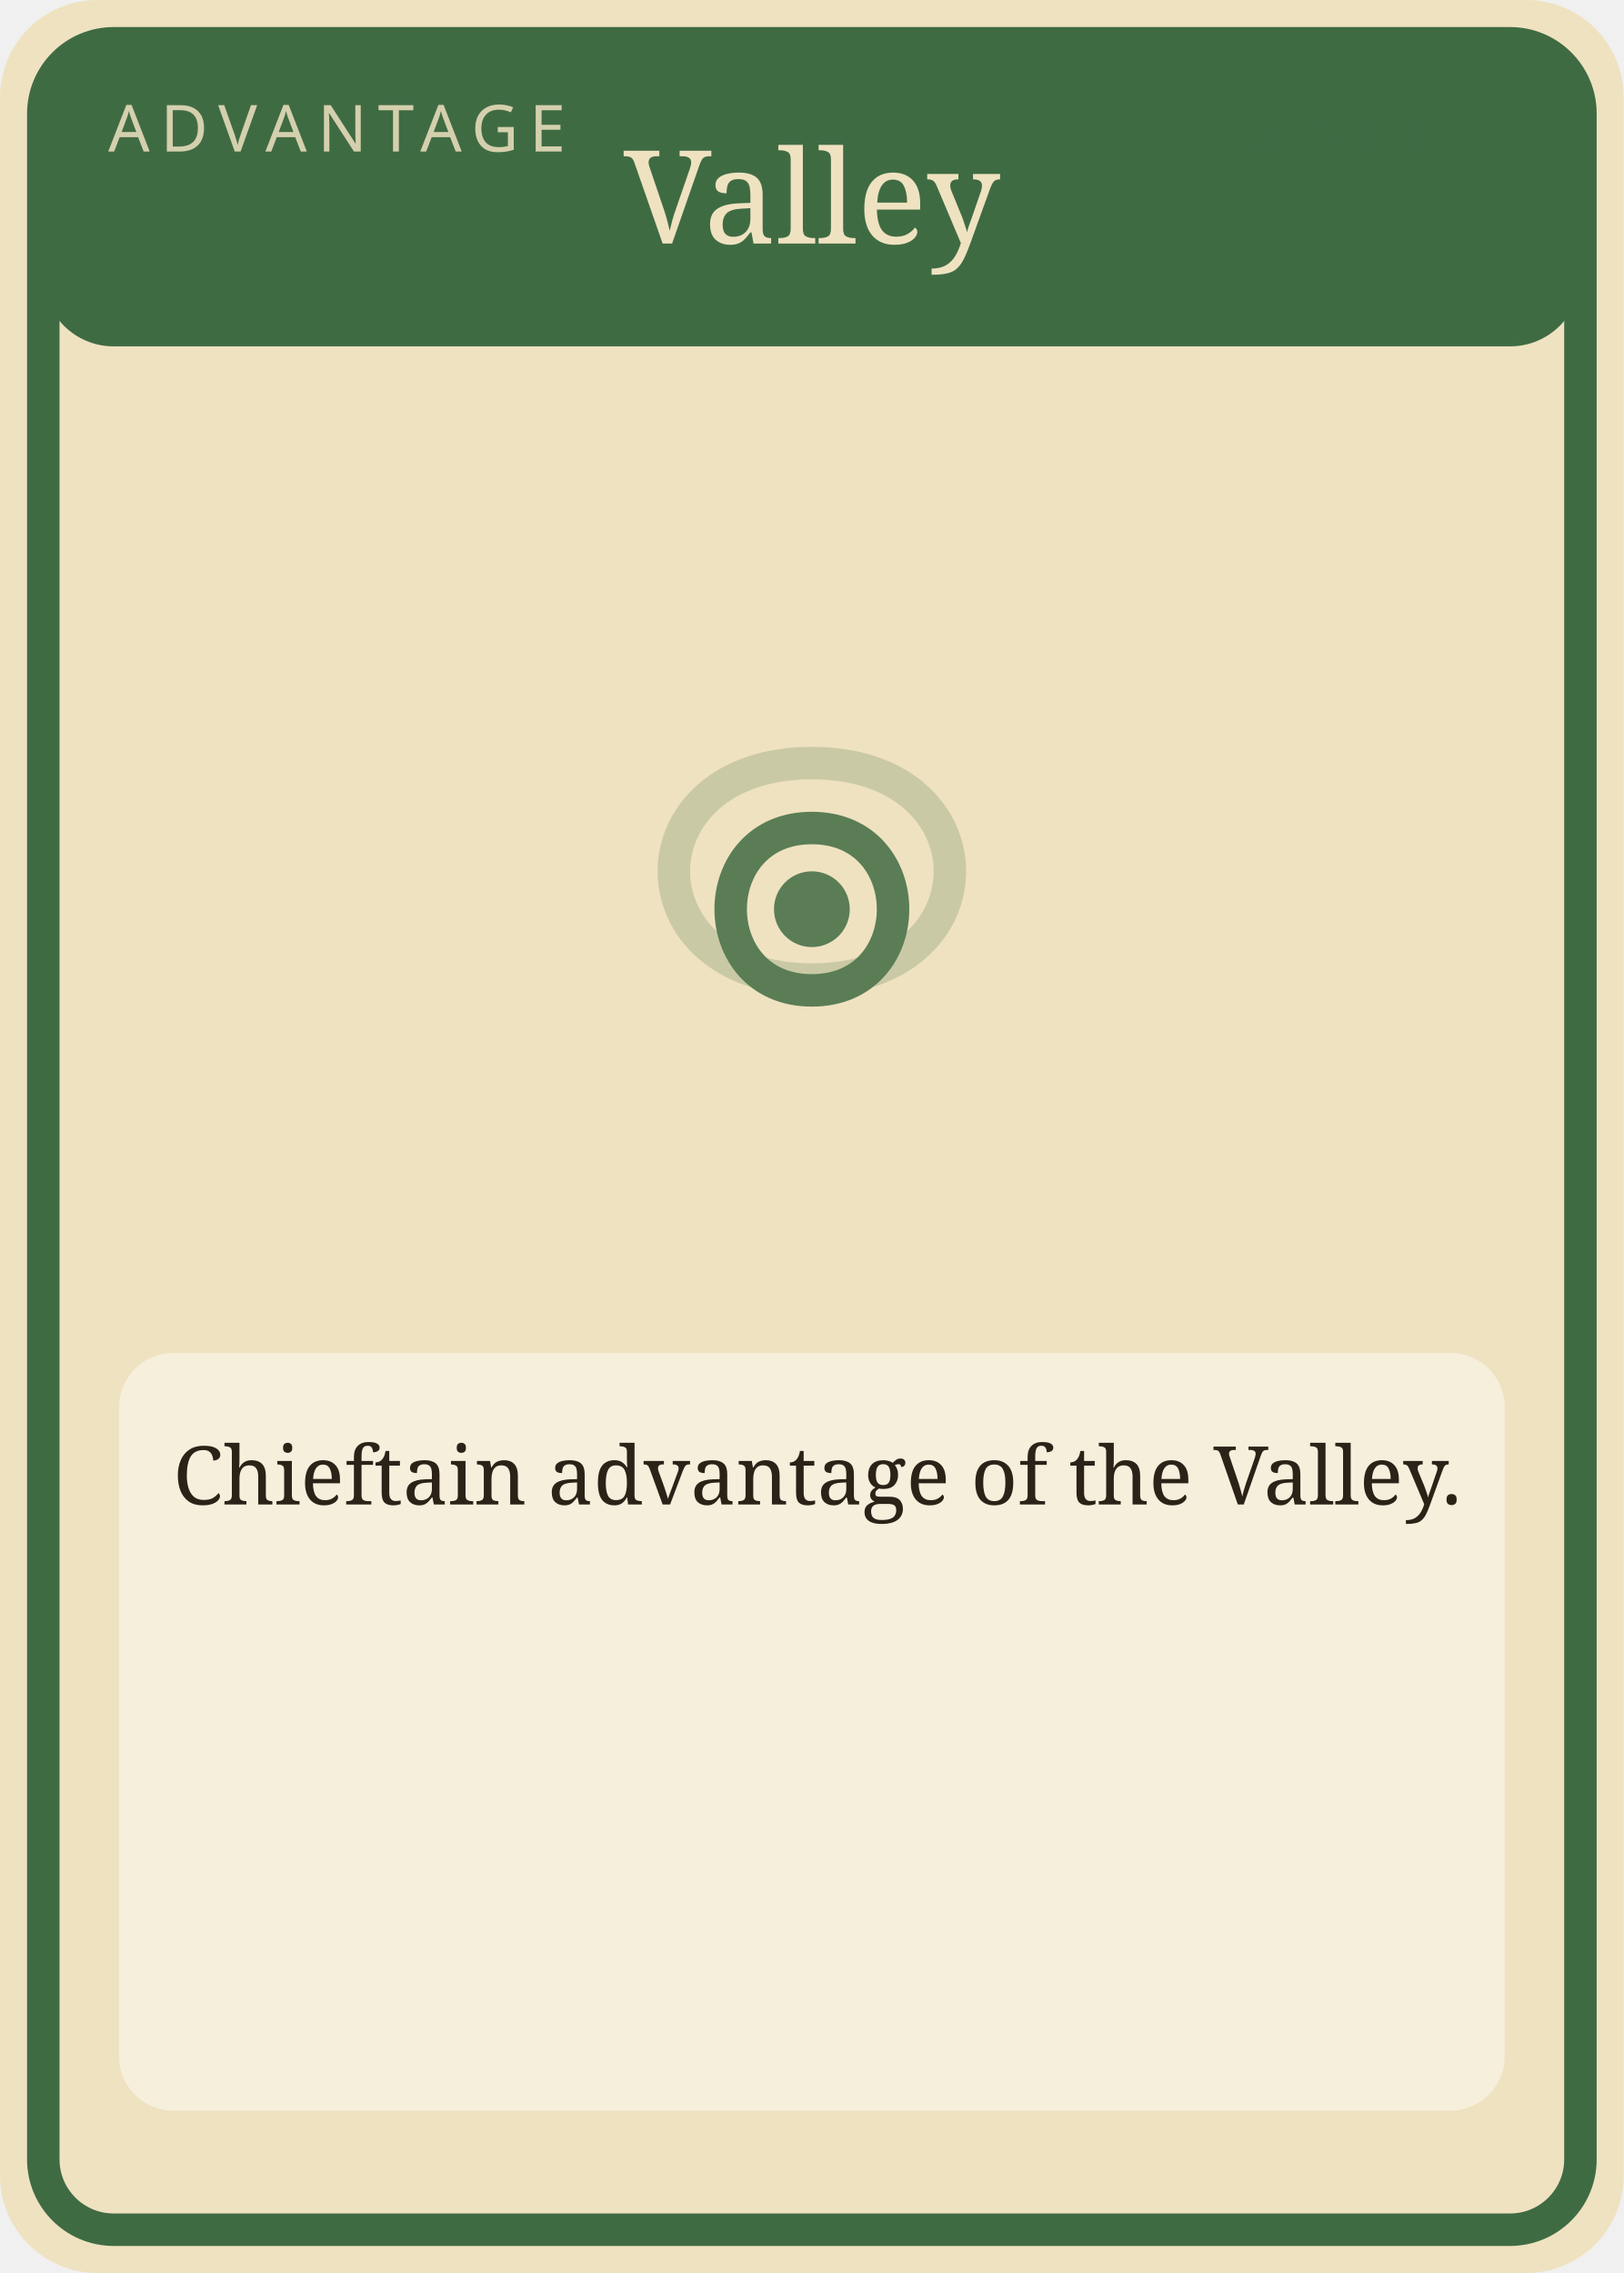
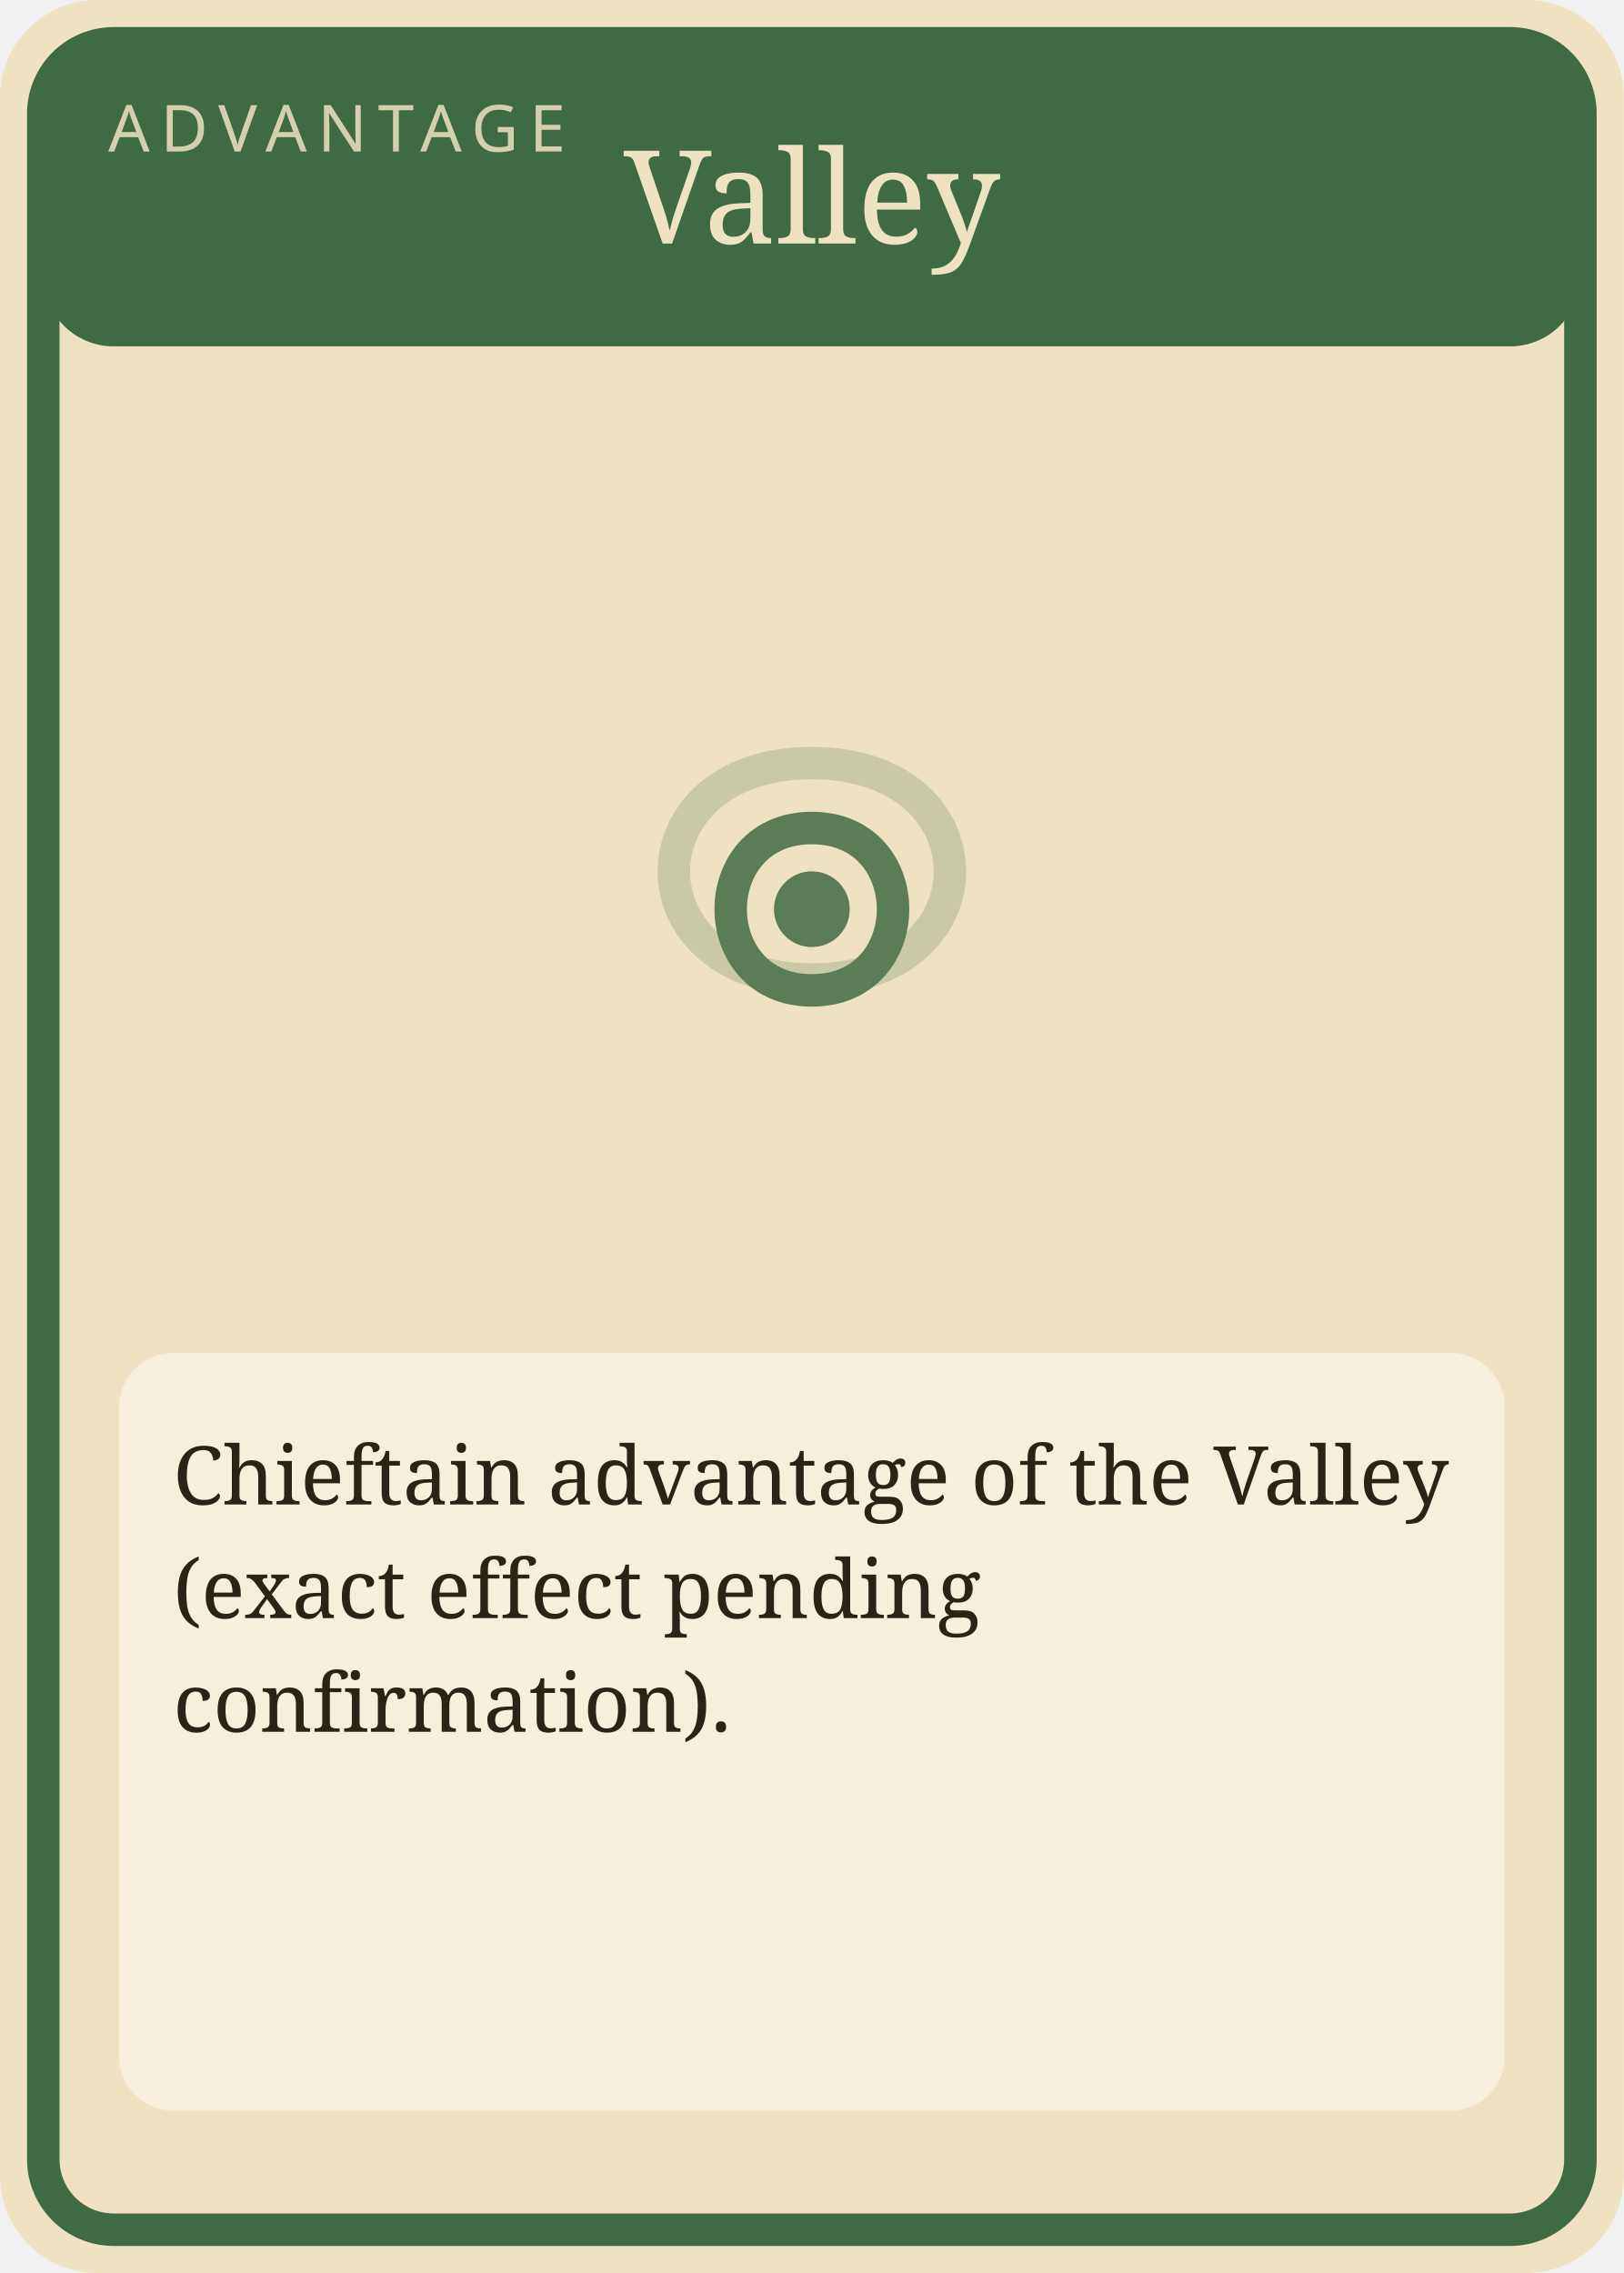
<svg xmlns="http://www.w3.org/2000/svg" width="300" height="420" viewBox="0 0 300 420">
  <rect width="300" height="420" rx="18" fill="#efe2c0" />
  <rect x="8" y="8" width="284" height="404" rx="13" fill="none" stroke="#3f6b43" stroke-width="6" />
  <rect x="8" y="8" width="284" height="56" rx="13" fill="#3f6b43" />
  <text x="150" y="45" text-anchor="middle" font-family="Georgia, serif" font-size="24" fill="#efe2c0">Valley</text>
  <text x="20" y="28" font-family="sans-serif" font-size="12" letter-spacing="2" fill="#efe2c0" opacity="0.85">ADVANTAGE</text>
  <text x="284" y="28" text-anchor="end" font-family="sans-serif" font-size="11" fill="#3f6b43" opacity="0.8">provisional</text>
  <g transform="translate(150 175)" fill="none" stroke="#3f6b43" stroke-width="6" stroke-linecap="round" opacity="0.85">
    <path d="M0 -34 C34 -34 34 6 0 6 C-34 6 -34 -34 0 -34" opacity="0.25" />
    <path d="M0 -22 C20 -22 20 8 0 8 C-20 8 -20 -22 0 -22" />
    <circle cx="0" cy="-7" r="4" fill="#3f6b43" />
  </g>
  <rect x="22" y="250" width="256" height="140" rx="10" fill="#ffffff" opacity="0.45" />
  <text x="32" y="278" font-family="Georgia, serif" font-size="15" fill="#2b2218">
-     <tspan x="32" y="278">Chieftain advantage of the Valley.</tspan>
+     <tspan x="32" y="278">Chieftain advantage of the Valley</tspan>
+     <tspan x="32" y="299">(exact effect pending</tspan>
+     <tspan x="32" y="320">confirmation).</tspan>
  </text>
</svg>
